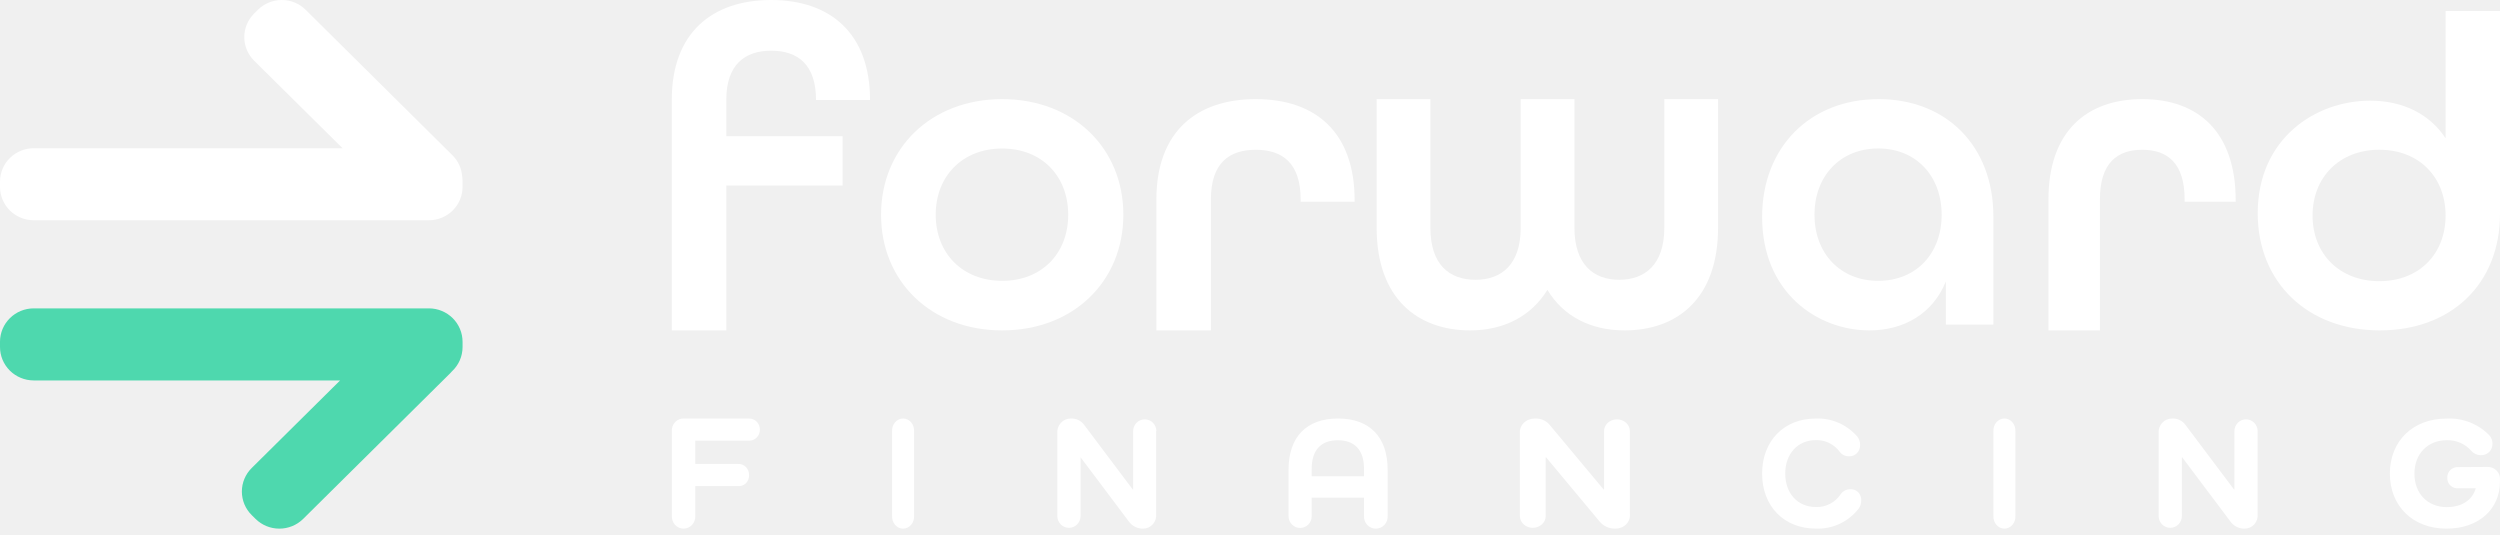
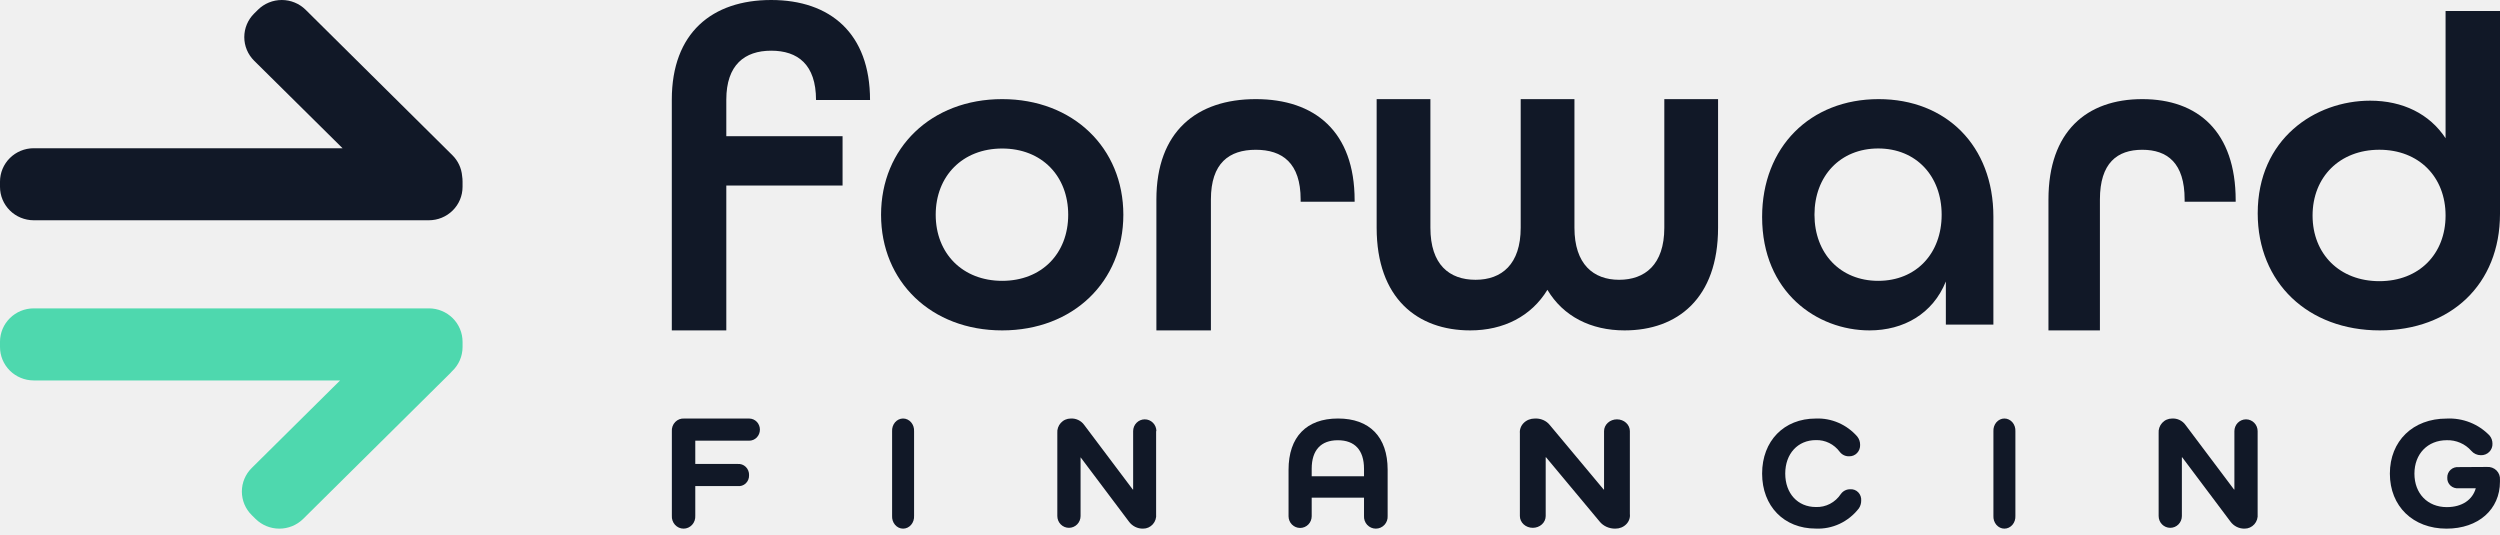
<svg xmlns="http://www.w3.org/2000/svg" width="248" height="53" viewBox="0 0 248 53" fill="none">
-   <path fill-rule="evenodd" clip-rule="evenodd" d="M45.843 17.462C45.779 16.684 45.438 15.953 44.881 15.4L30.312 0.963C29.685 0.346 28.837 0 27.953 0C27.069 0 26.221 0.346 25.594 0.963L25.206 1.347C24.583 1.968 24.233 2.808 24.233 3.683C24.233 4.558 24.583 5.398 25.206 6.019L33.983 14.705H3.337C2.453 14.708 1.606 15.057 0.98 15.676C0.355 16.295 0.003 17.134 0 18.009V18.536C-4.46423e-06 19.413 0.351 20.254 0.977 20.876C1.602 21.497 2.451 21.847 3.337 21.85H42.548C43.433 21.849 44.281 21.5 44.906 20.881C45.532 20.262 45.884 19.422 45.885 18.546V18.02C45.888 17.833 45.873 17.647 45.843 17.462Z" fill="white" />
+   <path fill-rule="evenodd" clip-rule="evenodd" d="M45.843 17.462C45.779 16.684 45.438 15.953 44.881 15.4L30.312 0.963C29.685 0.346 28.837 0 27.953 0C27.069 0 26.221 0.346 25.594 0.963L25.206 1.347C24.583 1.968 24.233 2.808 24.233 3.683C24.233 4.558 24.583 5.398 25.206 6.019L33.983 14.705H3.337C2.453 14.708 1.606 15.057 0.98 15.676C0.355 16.295 0.003 17.134 0 18.009V18.536C-4.46423e-06 19.413 0.351 20.254 0.977 20.876C1.602 21.497 2.451 21.847 3.337 21.85H42.548C43.433 21.849 44.281 21.5 44.906 20.881C45.532 20.262 45.884 19.422 45.885 18.546V18.02C45.888 17.833 45.873 17.647 45.843 17.462Z" fill="#111827" />
  <path fill-rule="evenodd" clip-rule="evenodd" d="M42.564 30.59H3.337C2.453 30.593 1.606 30.942 0.981 31.562C0.355 32.181 0.003 33.02 0 33.896V34.422C-4.46477e-06 35.3 0.351 36.142 0.977 36.764C1.602 37.385 2.451 37.736 3.337 37.739H33.738L24.97 46.424C24.344 47.044 23.993 47.884 23.993 48.761C23.993 49.638 24.344 50.478 24.97 51.098L25.353 51.477C25.98 52.094 26.828 52.441 27.712 52.441C28.596 52.441 29.444 52.094 30.071 51.477L44.653 37.033C44.711 36.975 44.77 36.912 44.823 36.849C45.158 36.54 45.425 36.166 45.608 35.751C45.791 35.335 45.885 34.886 45.886 34.433V33.907C45.887 33.031 45.538 32.191 44.916 31.569C44.294 30.948 43.448 30.596 42.564 30.59Z" fill="#4ED8AE" />
-   <path d="M66.643 9.88C66.643 3.265 70.639 0 76.5 0C82.361 0 86.308 3.308 86.308 9.923H80.95C80.95 6.389 79.133 5.029 76.5 5.029C73.867 5.029 72.05 6.437 72.05 9.885V13.512H83.583V18.406H72.05V32.775H66.643V9.88Z" fill="white" />
-   <path d="M87.401 21.304C87.401 14.686 92.37 9.833 99.416 9.833C106.461 9.833 111.436 14.686 111.436 21.304C111.436 27.922 106.467 32.775 99.416 32.775C92.365 32.775 87.401 27.922 87.401 21.304ZM105.966 21.304C105.966 17.464 103.347 14.733 99.416 14.733C95.484 14.733 92.822 17.464 92.822 21.304C92.822 25.143 95.49 27.859 99.416 27.859C103.342 27.859 105.966 25.143 105.966 21.304Z" fill="white" />
-   <path d="M114.714 19.788C114.714 13.049 118.71 9.833 124.573 9.833C130.436 9.833 134.379 13.049 134.379 19.879V20.014H129.024V19.788C129.024 16.168 127.207 14.858 124.573 14.858C121.939 14.858 120.122 16.168 120.122 19.788V32.775H114.714V19.788Z" fill="white" />
-   <path d="M136.564 22.594V9.833H141.896V22.594C141.896 26.262 143.778 27.755 146.375 27.755C148.971 27.755 150.853 26.214 150.853 22.594V9.833H156.185V22.594C156.185 26.214 158.067 27.755 160.616 27.755C163.165 27.755 165.1 26.262 165.1 22.594V9.833H170.432V22.594C170.432 29.597 166.401 32.775 161.16 32.775C157.801 32.775 155.071 31.375 153.503 28.751C151.904 31.375 149.158 32.775 145.847 32.775C140.621 32.775 136.564 29.608 136.564 22.594Z" fill="white" />
-   <path d="M174.802 21.524C174.802 14.597 179.563 9.833 186.361 9.833C193.06 9.833 197.744 14.465 197.744 21.483V32.203H193.029V27.922C191.731 31.142 188.829 32.775 185.454 32.775C180.244 32.775 174.802 28.983 174.802 21.524ZM192.612 21.304C192.612 17.464 190.081 14.728 186.32 14.728C182.558 14.728 179.996 17.459 179.996 21.299C179.996 25.138 182.552 27.859 186.32 27.859C190.087 27.859 192.612 25.143 192.612 21.304Z" fill="white" />
-   <path d="M203.207 19.788C203.207 13.049 206.985 9.833 212.514 9.833C218.043 9.833 221.78 13.065 221.78 19.879V20.014H216.715V19.788C216.715 16.168 215 14.858 212.514 14.858C210.028 14.858 208.312 16.168 208.312 19.788V32.775H203.207V19.788Z" fill="white" />
-   <path d="M223.965 21.162C223.965 13.759 229.677 9.987 235.119 9.987C238.358 9.987 241.014 11.302 242.601 13.712V1.092H248V21.209C248 28.221 243.103 32.775 236.074 32.775C228.953 32.775 223.965 28.043 223.965 21.162ZM242.601 21.381C242.601 17.568 239.972 14.855 236.031 14.855C232.09 14.855 229.407 17.568 229.407 21.381C229.407 25.195 232.085 27.892 236.031 27.892C239.978 27.892 242.601 25.195 242.601 21.381Z" fill="white" />
-   <path d="M74.322 41.52C74.604 41.52 74.874 41.636 75.073 41.842C75.271 42.048 75.383 42.327 75.383 42.618C75.383 42.91 75.271 43.189 75.073 43.395C74.874 43.601 74.604 43.716 74.322 43.716H68.972V46.025H73.168C73.316 46.011 73.465 46.029 73.605 46.079C73.746 46.129 73.874 46.209 73.982 46.315C74.09 46.42 74.175 46.548 74.231 46.691C74.287 46.833 74.313 46.986 74.307 47.139C74.313 47.291 74.286 47.443 74.23 47.583C74.173 47.723 74.088 47.849 73.979 47.952C73.871 48.054 73.742 48.131 73.602 48.176C73.462 48.222 73.314 48.236 73.168 48.216H68.972V51.155C68.983 51.319 68.96 51.485 68.907 51.64C68.853 51.796 68.769 51.938 68.66 52.059C68.552 52.179 68.42 52.275 68.273 52.341C68.127 52.407 67.969 52.441 67.81 52.441C67.65 52.441 67.493 52.407 67.346 52.341C67.2 52.275 67.068 52.179 66.959 52.059C66.85 51.938 66.766 51.796 66.713 51.64C66.659 51.485 66.637 51.319 66.648 51.155V42.812C66.633 42.639 66.654 42.464 66.712 42.3C66.769 42.136 66.861 41.987 66.98 41.864C67.099 41.741 67.242 41.646 67.401 41.587C67.559 41.527 67.728 41.505 67.896 41.52H74.322Z" fill="white" />
-   <path d="M90.676 42.793V51.163C90.686 51.327 90.665 51.491 90.615 51.646C90.565 51.8 90.486 51.941 90.384 52.061C90.282 52.181 90.158 52.276 90.021 52.342C89.884 52.407 89.736 52.441 89.586 52.441C89.436 52.441 89.288 52.407 89.151 52.342C89.014 52.276 88.89 52.181 88.788 52.061C88.686 51.941 88.607 51.8 88.557 51.646C88.507 51.491 88.486 51.327 88.496 51.163V42.793C88.486 42.629 88.507 42.465 88.557 42.311C88.607 42.156 88.686 42.015 88.788 41.895C88.89 41.775 89.014 41.68 89.151 41.615C89.288 41.549 89.436 41.516 89.586 41.516C89.736 41.516 89.884 41.549 90.021 41.615C90.158 41.68 90.282 41.775 90.384 41.895C90.486 42.015 90.565 42.156 90.615 42.311C90.665 42.465 90.686 42.629 90.676 42.793Z" fill="white" />
-   <path d="M114.687 42.768V50.983C114.707 51.167 114.689 51.354 114.633 51.53C114.577 51.706 114.484 51.869 114.362 52.006C114.24 52.144 114.09 52.254 113.923 52.329C113.755 52.404 113.575 52.442 113.392 52.44C113.119 52.446 112.849 52.384 112.604 52.262C112.359 52.139 112.147 51.959 111.985 51.736L107.193 45.362V51.191C107.193 51.501 107.071 51.799 106.855 52.018C106.638 52.237 106.345 52.36 106.039 52.36C105.733 52.36 105.44 52.237 105.224 52.018C105.007 51.799 104.886 51.501 104.886 51.191V42.976C104.87 42.79 104.893 42.603 104.953 42.427C105.013 42.25 105.108 42.089 105.233 41.952C105.358 41.815 105.509 41.705 105.678 41.631C105.847 41.556 106.029 41.518 106.213 41.519C106.472 41.502 106.731 41.552 106.966 41.664C107.201 41.776 107.404 41.946 107.556 42.159L112.375 48.565H112.407V42.768C112.407 42.458 112.528 42.16 112.745 41.941C112.961 41.722 113.254 41.599 113.56 41.599C113.866 41.599 114.16 41.722 114.376 41.941C114.592 42.16 114.714 42.458 114.714 42.768H114.687Z" fill="white" />
-   <path d="M137.654 46.597V51.175C137.664 51.337 137.642 51.499 137.588 51.653C137.534 51.806 137.449 51.946 137.34 52.065C137.23 52.183 137.097 52.278 136.949 52.343C136.802 52.407 136.643 52.441 136.482 52.441C136.321 52.441 136.162 52.407 136.015 52.343C135.867 52.278 135.734 52.183 135.624 52.065C135.514 51.946 135.43 51.806 135.376 51.653C135.322 51.499 135.3 51.337 135.31 51.175V49.368H130.12V51.212C130.12 51.52 129.999 51.815 129.784 52.032C129.568 52.25 129.276 52.372 128.972 52.372C128.667 52.372 128.375 52.25 128.16 52.032C127.945 51.815 127.824 51.52 127.824 51.212V46.602C127.824 43.344 129.601 41.516 132.731 41.516C135.861 41.516 137.654 43.338 137.654 46.597ZM135.31 46.501C135.31 44.658 134.398 43.672 132.715 43.672C131.032 43.672 130.12 44.658 130.12 46.501V47.248H135.31V46.501Z" fill="white" />
-   <path d="M161.683 42.768V50.983C161.705 51.167 161.685 51.354 161.622 51.53C161.56 51.706 161.458 51.869 161.322 52.006C161.186 52.144 161.02 52.254 160.834 52.329C160.648 52.404 160.448 52.442 160.245 52.44C159.942 52.446 159.642 52.384 159.37 52.262C159.098 52.139 158.863 51.959 158.683 51.736L153.368 45.362H153.333V51.191C153.333 51.501 153.198 51.799 152.958 52.018C152.718 52.237 152.392 52.36 152.052 52.36C151.713 52.36 151.387 52.237 151.147 52.018C150.907 51.799 150.772 51.501 150.772 51.191V42.976C150.755 42.79 150.78 42.603 150.847 42.427C150.913 42.25 151.019 42.089 151.157 41.952C151.296 41.815 151.464 41.705 151.651 41.631C151.839 41.556 152.041 41.518 152.245 41.519C152.533 41.502 152.82 41.552 153.081 41.664C153.342 41.776 153.567 41.946 153.736 42.159L159.087 48.565H159.122V42.768C159.122 42.458 159.257 42.16 159.497 41.941C159.737 41.722 160.063 41.599 160.402 41.599C160.742 41.599 161.068 41.722 161.308 41.941C161.548 42.16 161.683 42.458 161.683 42.768Z" fill="white" />
-   <path d="M184.398 50.433C183.887 51.091 183.233 51.616 182.49 51.964C181.746 52.312 180.934 52.473 180.119 52.435C176.974 52.435 174.802 50.218 174.802 46.978C174.802 43.738 176.974 41.52 180.119 41.52C180.889 41.487 181.656 41.629 182.368 41.936C183.079 42.243 183.717 42.708 184.236 43.297C184.425 43.531 184.528 43.826 184.524 44.131C184.53 44.281 184.506 44.431 184.453 44.571C184.4 44.711 184.32 44.839 184.217 44.945C184.114 45.051 183.991 45.135 183.856 45.189C183.721 45.244 183.576 45.269 183.431 45.264C183.254 45.27 183.078 45.234 182.917 45.158C182.756 45.081 182.614 44.967 182.504 44.823C182.227 44.448 181.867 44.147 181.455 43.944C181.043 43.742 180.59 43.644 180.134 43.659C178.341 43.659 177.096 45.012 177.096 46.978C177.096 48.944 178.326 50.296 180.134 50.296C180.618 50.316 181.1 50.208 181.533 49.982C181.966 49.757 182.337 49.421 182.61 49.007C182.717 48.857 182.857 48.737 183.019 48.655C183.18 48.573 183.357 48.532 183.537 48.535C183.684 48.522 183.831 48.543 183.97 48.595C184.108 48.648 184.234 48.73 184.338 48.838C184.442 48.946 184.522 49.076 184.573 49.219C184.623 49.362 184.643 49.515 184.631 49.667C184.632 49.941 184.55 50.209 184.398 50.433Z" fill="white" />
-   <path d="M199.927 42.793V51.163C199.937 51.327 199.916 51.491 199.866 51.646C199.816 51.8 199.737 51.941 199.635 52.061C199.533 52.181 199.409 52.276 199.272 52.342C199.135 52.407 198.987 52.441 198.837 52.441C198.687 52.441 198.539 52.407 198.402 52.342C198.265 52.276 198.141 52.181 198.039 52.061C197.937 51.941 197.858 51.8 197.808 51.646C197.758 51.491 197.737 51.327 197.747 51.163V42.793C197.737 42.629 197.758 42.465 197.808 42.311C197.858 42.156 197.937 42.015 198.039 41.895C198.141 41.775 198.265 41.68 198.402 41.615C198.539 41.549 198.687 41.516 198.837 41.516C198.987 41.516 199.135 41.549 199.272 41.615C199.409 41.68 199.533 41.775 199.635 41.895C199.737 42.015 199.816 42.156 199.866 42.311C199.916 42.465 199.937 42.629 199.927 42.793Z" fill="white" />
-   <path d="M223.957 42.768V50.983C223.977 51.167 223.958 51.354 223.902 51.53C223.846 51.706 223.754 51.869 223.632 52.006C223.51 52.144 223.36 52.254 223.193 52.329C223.026 52.404 222.845 52.442 222.662 52.44C222.39 52.446 222.12 52.384 221.875 52.262C221.631 52.139 221.419 51.959 221.257 51.736L216.473 45.362H216.442V51.191C216.442 51.501 216.32 51.799 216.104 52.018C215.888 52.237 215.595 52.36 215.289 52.36C214.984 52.36 214.69 52.237 214.474 52.018C214.258 51.799 214.137 51.501 214.137 51.191V42.976C214.121 42.79 214.144 42.603 214.204 42.427C214.264 42.25 214.359 42.089 214.484 41.952C214.609 41.815 214.76 41.705 214.928 41.631C215.097 41.556 215.279 41.518 215.463 41.519C215.722 41.502 215.98 41.552 216.215 41.664C216.45 41.776 216.653 41.946 216.805 42.159L221.62 48.565H221.652V42.768C221.652 42.614 221.682 42.462 221.74 42.321C221.797 42.179 221.882 42.05 221.989 41.941C222.096 41.833 222.223 41.747 222.363 41.688C222.503 41.629 222.653 41.599 222.804 41.599C222.956 41.599 223.106 41.629 223.245 41.688C223.385 41.747 223.512 41.833 223.619 41.941C223.726 42.05 223.811 42.179 223.869 42.321C223.927 42.462 223.957 42.614 223.957 42.768Z" fill="white" />
-   <path d="M246.711 46.321C246.884 46.309 247.058 46.334 247.221 46.394C247.383 46.454 247.531 46.548 247.653 46.669C247.775 46.79 247.868 46.936 247.928 47.096C247.987 47.255 248.01 47.426 247.996 47.596V47.784C247.996 50.537 245.855 52.441 242.696 52.441C239.372 52.441 237.075 50.223 237.075 46.982C237.075 43.741 239.372 41.523 242.696 41.523C243.493 41.481 244.29 41.612 245.031 41.906C245.771 42.199 246.436 42.649 246.979 43.222C247.158 43.446 247.255 43.724 247.252 44.009C247.259 44.16 247.235 44.312 247.179 44.453C247.124 44.595 247.04 44.724 246.931 44.831C246.822 44.939 246.692 45.024 246.548 45.08C246.404 45.136 246.25 45.162 246.095 45.157C245.914 45.156 245.735 45.116 245.572 45.04C245.408 44.964 245.263 44.854 245.148 44.717C244.849 44.377 244.476 44.106 244.056 43.925C243.637 43.743 243.181 43.656 242.723 43.668C240.828 43.668 239.511 45.021 239.511 46.987C239.511 48.954 240.812 50.306 242.723 50.306C244.232 50.306 245.276 49.583 245.598 48.434H243.911C243.763 48.453 243.613 48.438 243.471 48.393C243.329 48.348 243.199 48.272 243.09 48.172C242.981 48.072 242.896 47.95 242.841 47.814C242.786 47.678 242.762 47.532 242.771 47.386C242.765 47.24 242.791 47.096 242.847 46.961C242.903 46.826 242.988 46.705 243.096 46.606C243.204 46.506 243.333 46.431 243.474 46.384C243.614 46.338 243.764 46.322 243.911 46.337L246.711 46.321Z" fill="white" />
+   <path d="M66.643 9.88C66.643 3.265 70.639 0 76.5 0C82.361 0 86.308 3.308 86.308 9.923H80.95C80.95 6.389 79.133 5.029 76.5 5.029C73.867 5.029 72.05 6.437 72.05 9.885V13.512H83.583V18.406H72.05V32.775H66.643V9.88Z" fill="#111827" />
+   <path d="M87.401 21.304C87.401 14.686 92.37 9.833 99.416 9.833C106.461 9.833 111.436 14.686 111.436 21.304C111.436 27.922 106.467 32.775 99.416 32.775C92.365 32.775 87.401 27.922 87.401 21.304ZM105.966 21.304C105.966 17.464 103.347 14.733 99.416 14.733C95.484 14.733 92.822 17.464 92.822 21.304C92.822 25.143 95.49 27.859 99.416 27.859C103.342 27.859 105.966 25.143 105.966 21.304Z" fill="#111827" />
+   <path d="M114.714 19.788C114.714 13.049 118.71 9.833 124.573 9.833C130.436 9.833 134.379 13.049 134.379 19.879V20.014H129.024V19.788C129.024 16.168 127.207 14.858 124.573 14.858C121.939 14.858 120.122 16.168 120.122 19.788V32.775H114.714V19.788Z" fill="#111827" />
+   <path d="M136.564 22.594V9.833H141.896V22.594C141.896 26.262 143.778 27.755 146.375 27.755C148.971 27.755 150.853 26.214 150.853 22.594V9.833H156.185V22.594C156.185 26.214 158.067 27.755 160.616 27.755C163.165 27.755 165.1 26.262 165.1 22.594V9.833H170.432V22.594C170.432 29.597 166.401 32.775 161.16 32.775C157.801 32.775 155.071 31.375 153.503 28.751C151.904 31.375 149.158 32.775 145.847 32.775C140.621 32.775 136.564 29.608 136.564 22.594Z" fill="#111827" />
+   <path d="M174.802 21.524C174.802 14.597 179.563 9.833 186.361 9.833C193.06 9.833 197.744 14.465 197.744 21.483V32.203H193.029V27.922C191.731 31.142 188.829 32.775 185.454 32.775C180.244 32.775 174.802 28.983 174.802 21.524ZM192.612 21.304C192.612 17.464 190.081 14.728 186.32 14.728C182.558 14.728 179.996 17.459 179.996 21.299C179.996 25.138 182.552 27.859 186.32 27.859C190.087 27.859 192.612 25.143 192.612 21.304Z" fill="#111827" />
+   <path d="M203.207 19.788C203.207 13.049 206.985 9.833 212.514 9.833C218.043 9.833 221.78 13.065 221.78 19.879V20.014H216.715V19.788C216.715 16.168 215 14.858 212.514 14.858C210.028 14.858 208.312 16.168 208.312 19.788V32.775H203.207V19.788Z" fill="#111827" />
+   <path d="M223.965 21.162C223.965 13.759 229.677 9.987 235.119 9.987C238.358 9.987 241.014 11.302 242.601 13.712V1.092H248V21.209C248 28.221 243.103 32.775 236.074 32.775C228.953 32.775 223.965 28.043 223.965 21.162ZM242.601 21.381C242.601 17.568 239.972 14.855 236.031 14.855C232.09 14.855 229.407 17.568 229.407 21.381C229.407 25.195 232.085 27.892 236.031 27.892C239.978 27.892 242.601 25.195 242.601 21.381Z" fill="#111827" />
+   <path d="M74.322 41.52C74.604 41.52 74.874 41.636 75.073 41.842C75.271 42.048 75.383 42.327 75.383 42.618C75.383 42.91 75.271 43.189 75.073 43.395C74.874 43.601 74.604 43.716 74.322 43.716H68.972V46.025H73.168C73.316 46.011 73.465 46.029 73.605 46.079C73.746 46.129 73.874 46.209 73.982 46.315C74.09 46.42 74.175 46.548 74.231 46.691C74.287 46.833 74.313 46.986 74.307 47.139C74.313 47.291 74.286 47.443 74.23 47.583C74.173 47.723 74.088 47.849 73.979 47.952C73.871 48.054 73.742 48.131 73.602 48.176C73.462 48.222 73.314 48.236 73.168 48.216H68.972V51.155C68.983 51.319 68.96 51.485 68.907 51.64C68.853 51.796 68.769 51.938 68.66 52.059C68.552 52.179 68.42 52.275 68.273 52.341C68.127 52.407 67.969 52.441 67.81 52.441C67.65 52.441 67.493 52.407 67.346 52.341C67.2 52.275 67.068 52.179 66.959 52.059C66.85 51.938 66.766 51.796 66.713 51.64C66.659 51.485 66.637 51.319 66.648 51.155V42.812C66.633 42.639 66.654 42.464 66.712 42.3C66.769 42.136 66.861 41.987 66.98 41.864C67.099 41.741 67.242 41.646 67.401 41.587C67.559 41.527 67.728 41.505 67.896 41.52H74.322Z" fill="#111827" />
+   <path d="M90.676 42.793V51.163C90.686 51.327 90.665 51.491 90.615 51.646C90.565 51.8 90.486 51.941 90.384 52.061C90.282 52.181 90.158 52.276 90.021 52.342C89.884 52.407 89.736 52.441 89.586 52.441C89.436 52.441 89.288 52.407 89.151 52.342C89.014 52.276 88.89 52.181 88.788 52.061C88.686 51.941 88.607 51.8 88.557 51.646C88.507 51.491 88.486 51.327 88.496 51.163V42.793C88.486 42.629 88.507 42.465 88.557 42.311C88.607 42.156 88.686 42.015 88.788 41.895C88.89 41.775 89.014 41.68 89.151 41.615C89.288 41.549 89.436 41.516 89.586 41.516C89.736 41.516 89.884 41.549 90.021 41.615C90.158 41.68 90.282 41.775 90.384 41.895C90.486 42.015 90.565 42.156 90.615 42.311C90.665 42.465 90.686 42.629 90.676 42.793Z" fill="#111827" />
+   <path d="M114.687 42.768V50.983C114.707 51.167 114.689 51.354 114.633 51.53C114.577 51.706 114.484 51.869 114.362 52.006C114.24 52.144 114.09 52.254 113.923 52.329C113.755 52.404 113.575 52.442 113.392 52.44C113.119 52.446 112.849 52.384 112.604 52.262C112.359 52.139 112.147 51.959 111.985 51.736L107.193 45.362V51.191C107.193 51.501 107.071 51.799 106.855 52.018C106.638 52.237 106.345 52.36 106.039 52.36C105.733 52.36 105.44 52.237 105.224 52.018C105.007 51.799 104.886 51.501 104.886 51.191V42.976C104.87 42.79 104.893 42.603 104.953 42.427C105.013 42.25 105.108 42.089 105.233 41.952C105.358 41.815 105.509 41.705 105.678 41.631C105.847 41.556 106.029 41.518 106.213 41.519C106.472 41.502 106.731 41.552 106.966 41.664C107.201 41.776 107.404 41.946 107.556 42.159L112.375 48.565H112.407V42.768C112.407 42.458 112.528 42.16 112.745 41.941C112.961 41.722 113.254 41.599 113.56 41.599C113.866 41.599 114.16 41.722 114.376 41.941C114.592 42.16 114.714 42.458 114.714 42.768H114.687Z" fill="#111827" />
+   <path d="M137.654 46.597V51.175C137.664 51.337 137.642 51.499 137.588 51.653C137.534 51.806 137.449 51.946 137.34 52.065C137.23 52.183 137.097 52.278 136.949 52.343C136.802 52.407 136.643 52.441 136.482 52.441C136.321 52.441 136.162 52.407 136.015 52.343C135.867 52.278 135.734 52.183 135.624 52.065C135.514 51.946 135.43 51.806 135.376 51.653C135.322 51.499 135.3 51.337 135.31 51.175V49.368H130.12V51.212C130.12 51.52 129.999 51.815 129.784 52.032C129.568 52.25 129.276 52.372 128.972 52.372C128.667 52.372 128.375 52.25 128.16 52.032C127.945 51.815 127.824 51.52 127.824 51.212V46.602C127.824 43.344 129.601 41.516 132.731 41.516C135.861 41.516 137.654 43.338 137.654 46.597ZM135.31 46.501C135.31 44.658 134.398 43.672 132.715 43.672C131.032 43.672 130.12 44.658 130.12 46.501V47.248H135.31V46.501Z" fill="#111827" />
+   <path d="M161.683 42.768V50.983C161.705 51.167 161.685 51.354 161.622 51.53C161.56 51.706 161.458 51.869 161.322 52.006C161.186 52.144 161.02 52.254 160.834 52.329C160.648 52.404 160.448 52.442 160.245 52.44C159.942 52.446 159.642 52.384 159.37 52.262C159.098 52.139 158.863 51.959 158.683 51.736L153.368 45.362H153.333V51.191C153.333 51.501 153.198 51.799 152.958 52.018C152.718 52.237 152.392 52.36 152.052 52.36C151.713 52.36 151.387 52.237 151.147 52.018C150.907 51.799 150.772 51.501 150.772 51.191V42.976C150.755 42.79 150.78 42.603 150.847 42.427C150.913 42.25 151.019 42.089 151.157 41.952C151.296 41.815 151.464 41.705 151.651 41.631C151.839 41.556 152.041 41.518 152.245 41.519C152.533 41.502 152.82 41.552 153.081 41.664C153.342 41.776 153.567 41.946 153.736 42.159L159.087 48.565H159.122V42.768C159.122 42.458 159.257 42.16 159.497 41.941C159.737 41.722 160.063 41.599 160.402 41.599C160.742 41.599 161.068 41.722 161.308 41.941C161.548 42.16 161.683 42.458 161.683 42.768Z" fill="#111827" />
+   <path d="M184.398 50.433C183.887 51.091 183.233 51.616 182.49 51.964C181.746 52.312 180.934 52.473 180.119 52.435C176.974 52.435 174.802 50.218 174.802 46.978C174.802 43.738 176.974 41.52 180.119 41.52C180.889 41.487 181.656 41.629 182.368 41.936C183.079 42.243 183.717 42.708 184.236 43.297C184.425 43.531 184.528 43.826 184.524 44.131C184.53 44.281 184.506 44.431 184.453 44.571C184.4 44.711 184.32 44.839 184.217 44.945C184.114 45.051 183.991 45.135 183.856 45.189C183.721 45.244 183.576 45.269 183.431 45.264C183.254 45.27 183.078 45.234 182.917 45.158C182.756 45.081 182.614 44.967 182.504 44.823C182.227 44.448 181.867 44.147 181.455 43.944C181.043 43.742 180.59 43.644 180.134 43.659C178.341 43.659 177.096 45.012 177.096 46.978C177.096 48.944 178.326 50.296 180.134 50.296C180.618 50.316 181.1 50.208 181.533 49.982C181.966 49.757 182.337 49.421 182.61 49.007C182.717 48.857 182.857 48.737 183.019 48.655C183.18 48.573 183.357 48.532 183.537 48.535C183.684 48.522 183.831 48.543 183.97 48.595C184.108 48.648 184.234 48.73 184.338 48.838C184.442 48.946 184.522 49.076 184.573 49.219C184.623 49.362 184.643 49.515 184.631 49.667C184.632 49.941 184.55 50.209 184.398 50.433Z" fill="#111827" />
+   <path d="M199.927 42.793V51.163C199.937 51.327 199.916 51.491 199.866 51.646C199.816 51.8 199.737 51.941 199.635 52.061C199.533 52.181 199.409 52.276 199.272 52.342C199.135 52.407 198.987 52.441 198.837 52.441C198.687 52.441 198.539 52.407 198.402 52.342C198.265 52.276 198.141 52.181 198.039 52.061C197.937 51.941 197.858 51.8 197.808 51.646C197.758 51.491 197.737 51.327 197.747 51.163V42.793C197.737 42.629 197.758 42.465 197.808 42.311C197.858 42.156 197.937 42.015 198.039 41.895C198.141 41.775 198.265 41.68 198.402 41.615C198.539 41.549 198.687 41.516 198.837 41.516C198.987 41.516 199.135 41.549 199.272 41.615C199.409 41.68 199.533 41.775 199.635 41.895C199.737 42.015 199.816 42.156 199.866 42.311C199.916 42.465 199.937 42.629 199.927 42.793Z" fill="#111827" />
+   <path d="M223.957 42.768V50.983C223.977 51.167 223.958 51.354 223.902 51.53C223.846 51.706 223.754 51.869 223.632 52.006C223.51 52.144 223.36 52.254 223.193 52.329C223.026 52.404 222.845 52.442 222.662 52.44C222.39 52.446 222.12 52.384 221.875 52.262C221.631 52.139 221.419 51.959 221.257 51.736L216.473 45.362H216.442V51.191C216.442 51.501 216.32 51.799 216.104 52.018C215.888 52.237 215.595 52.36 215.289 52.36C214.984 52.36 214.69 52.237 214.474 52.018C214.258 51.799 214.137 51.501 214.137 51.191V42.976C214.121 42.79 214.144 42.603 214.204 42.427C214.264 42.25 214.359 42.089 214.484 41.952C214.609 41.815 214.76 41.705 214.928 41.631C215.097 41.556 215.279 41.518 215.463 41.519C215.722 41.502 215.98 41.552 216.215 41.664C216.45 41.776 216.653 41.946 216.805 42.159L221.62 48.565H221.652V42.768C221.652 42.614 221.682 42.462 221.74 42.321C221.797 42.179 221.882 42.05 221.989 41.941C222.096 41.833 222.223 41.747 222.363 41.688C222.503 41.629 222.653 41.599 222.804 41.599C222.956 41.599 223.106 41.629 223.245 41.688C223.385 41.747 223.512 41.833 223.619 41.941C223.726 42.05 223.811 42.179 223.869 42.321C223.927 42.462 223.957 42.614 223.957 42.768Z" fill="#111827" />
+   <path d="M246.711 46.321C246.884 46.309 247.058 46.334 247.221 46.394C247.383 46.454 247.531 46.548 247.653 46.669C247.775 46.79 247.868 46.936 247.928 47.096C247.987 47.255 248.01 47.426 247.996 47.596V47.784C247.996 50.537 245.855 52.441 242.696 52.441C239.372 52.441 237.075 50.223 237.075 46.982C237.075 43.741 239.372 41.523 242.696 41.523C243.493 41.481 244.29 41.612 245.031 41.906C245.771 42.199 246.436 42.649 246.979 43.222C247.158 43.446 247.255 43.724 247.252 44.009C247.259 44.16 247.235 44.312 247.179 44.453C247.124 44.595 247.04 44.724 246.931 44.831C246.822 44.939 246.692 45.024 246.548 45.08C246.404 45.136 246.25 45.162 246.095 45.157C245.914 45.156 245.735 45.116 245.572 45.04C245.408 44.964 245.263 44.854 245.148 44.717C244.849 44.377 244.476 44.106 244.056 43.925C243.637 43.743 243.181 43.656 242.723 43.668C240.828 43.668 239.511 45.021 239.511 46.987C239.511 48.954 240.812 50.306 242.723 50.306C244.232 50.306 245.276 49.583 245.598 48.434H243.911C243.763 48.453 243.613 48.438 243.471 48.393C243.329 48.348 243.199 48.272 243.09 48.172C242.981 48.072 242.896 47.95 242.841 47.814C242.786 47.678 242.762 47.532 242.771 47.386C242.765 47.24 242.791 47.096 242.847 46.961C242.903 46.826 242.988 46.705 243.096 46.606C243.204 46.506 243.333 46.431 243.474 46.384C243.614 46.338 243.764 46.322 243.911 46.337L246.711 46.321Z" fill="#111827" />
</svg>
